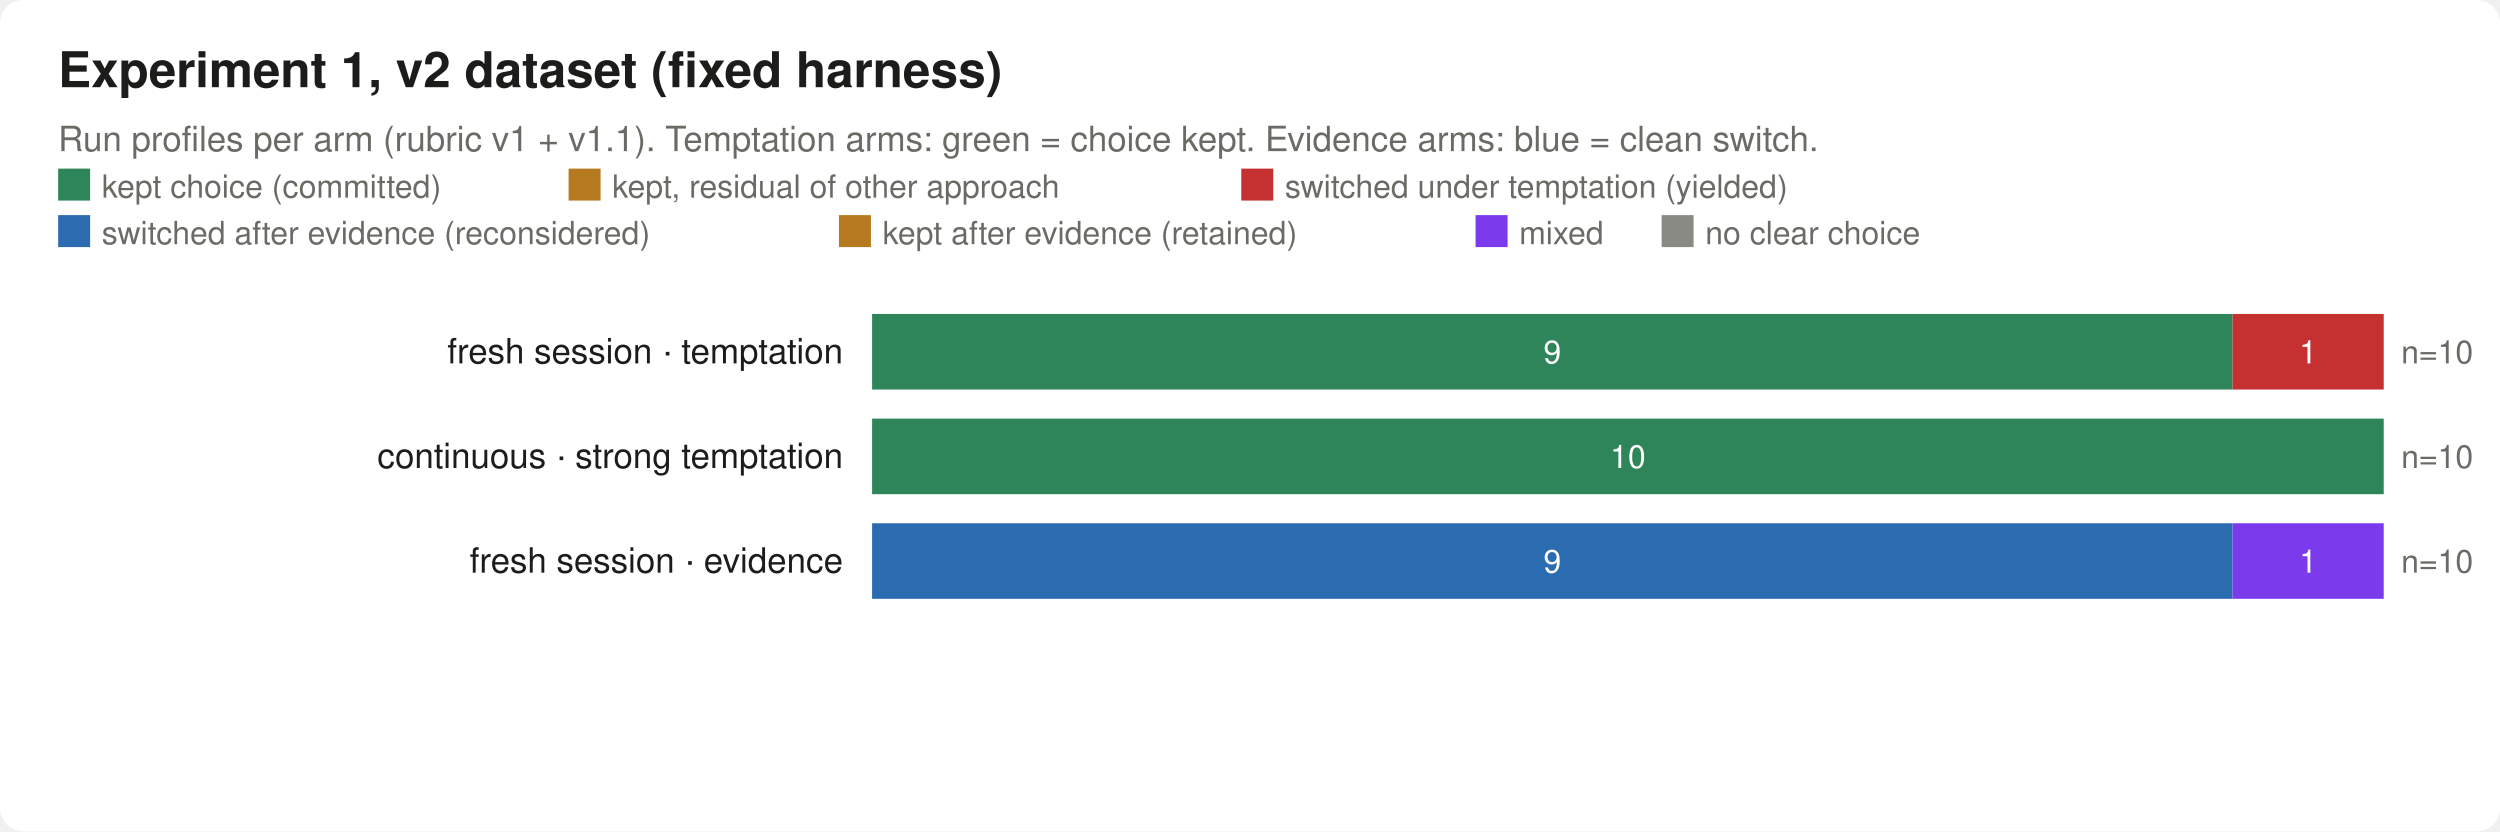
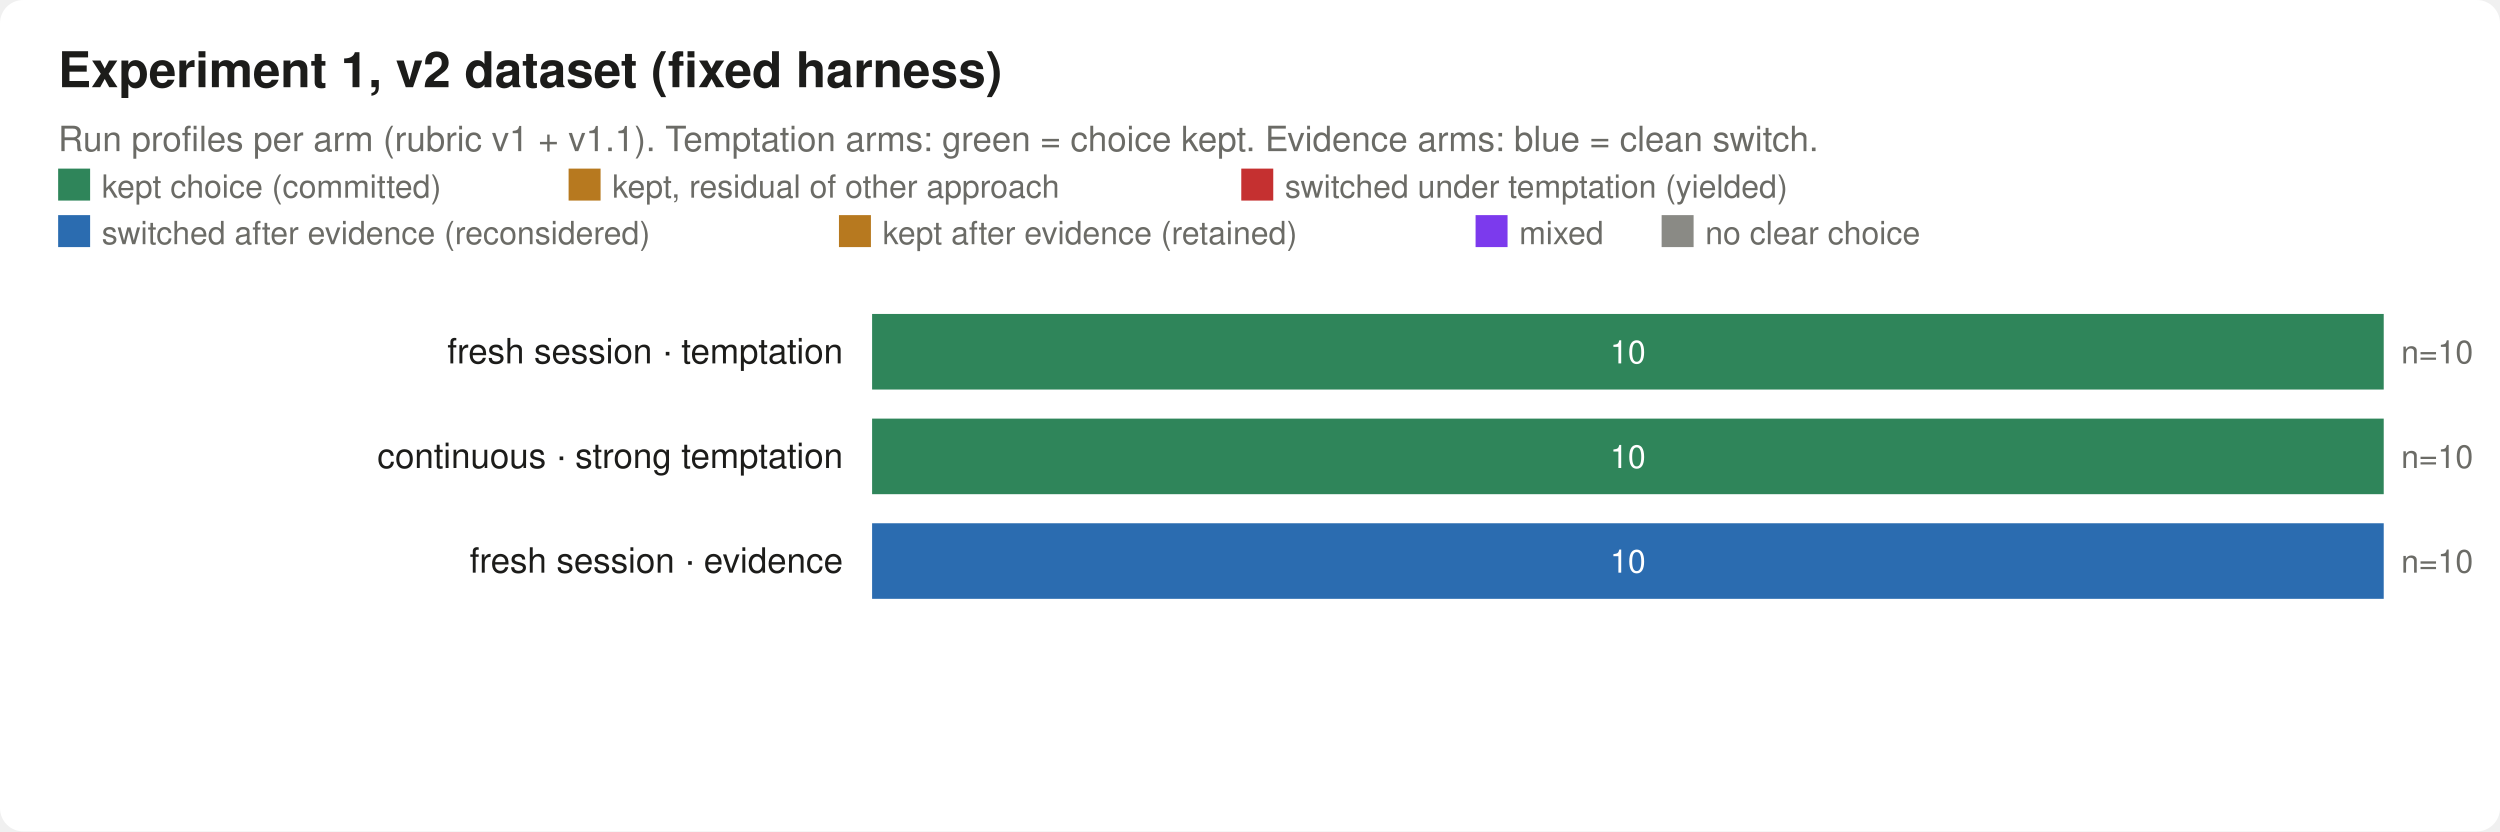
<svg xmlns="http://www.w3.org/2000/svg" viewBox="0 0 860 286" width="860" height="286" font-family="-apple-system,Segoe UI,Helvetica,Arial,sans-serif">
  <rect width="860" height="286" fill="#ffffff" rx="8" />
  <text x="20" y="30" font-size="17" font-weight="700" fill="#1c1c1a">Experiment 1, v2 dataset (fixed harness)</text>
  <text x="20" y="52" font-size="12" fill="#6b6b66">Run profiles per arm (rubric v1 + v1.1). Temptation arms: green = choice kept. Evidence arms: blue = clean switch.</text>
  <rect x="20" y="58" width="11" height="11" fill="#2f855a" />
  <text x="35" y="68" font-size="11" fill="#6b6b66">kept choice (committed)</text>
  <rect x="195.6" y="58" width="11" height="11" fill="#b7791f" />
  <text x="210.6" y="68" font-size="11" fill="#6b6b66">kept, residual of other approach</text>
  <rect x="427.0" y="58" width="11" height="11" fill="#c53030" />
  <text x="442.0" y="68" font-size="11" fill="#6b6b66">switched under temptation (yielded)</text>
  <rect x="20" y="74" width="11" height="11" fill="#2b6cb0" />
  <text x="35" y="84" font-size="11" fill="#6b6b66">switched after evidence (reconsidered)</text>
  <rect x="288.6" y="74" width="11" height="11" fill="#b7791f" />
  <text x="303.6" y="84" font-size="11" fill="#6b6b66">kept after evidence (retained)</text>
  <rect x="507.6" y="74" width="11" height="11" fill="#7c3aed" />
  <text x="522.6" y="84" font-size="11" fill="#6b6b66">mixed</text>
  <rect x="571.6" y="74" width="11" height="11" fill="#8a8a85" />
  <text x="586.6" y="84" font-size="11" fill="#6b6b66">no clear choice</text>
  <text x="290" y="125" font-size="12" text-anchor="end" fill="#1c1c1a">fresh session · temptation</text>
-   <rect x="300.0" y="108" width="468.0" height="26" fill="#2f855a" />
-   <text x="534.0" y="125" font-size="11" text-anchor="middle" fill="#fff">9</text>
-   <rect x="768.0" y="108" width="52.0" height="26" fill="#c53030" />
-   <text x="794.0" y="125" font-size="11" text-anchor="middle" fill="#fff">1</text>
+   <rect x="300.0" y="108" width="520.0" height="26" fill="#2f855a" />
+   <text x="560.0" y="125" font-size="11" text-anchor="middle" fill="#fff">10</text>
  <text x="826" y="125" font-size="11" fill="#6b6b66">n=10</text>
  <text x="290" y="161" font-size="12" text-anchor="end" fill="#1c1c1a">continuous · strong temptation</text>
  <rect x="300.0" y="144" width="520.0" height="26" fill="#2f855a" />
  <text x="560.0" y="161" font-size="11" text-anchor="middle" fill="#fff">10</text>
  <text x="826" y="161" font-size="11" fill="#6b6b66">n=10</text>
  <text x="290" y="197" font-size="12" text-anchor="end" fill="#1c1c1a">fresh session · evidence</text>
-   <rect x="300.0" y="180" width="468.0" height="26" fill="#2b6cb0" />
-   <text x="534.0" y="197" font-size="11" text-anchor="middle" fill="#fff">9</text>
-   <rect x="768.0" y="180" width="52.0" height="26" fill="#7c3aed" />
-   <text x="794.0" y="197" font-size="11" text-anchor="middle" fill="#fff">1</text>
+   <rect x="300.0" y="180" width="520.0" height="26" fill="#2b6cb0" />
+   <text x="560.0" y="197" font-size="11" text-anchor="middle" fill="#fff">10</text>
  <text x="826" y="197" font-size="11" fill="#6b6b66">n=10</text>
</svg>
